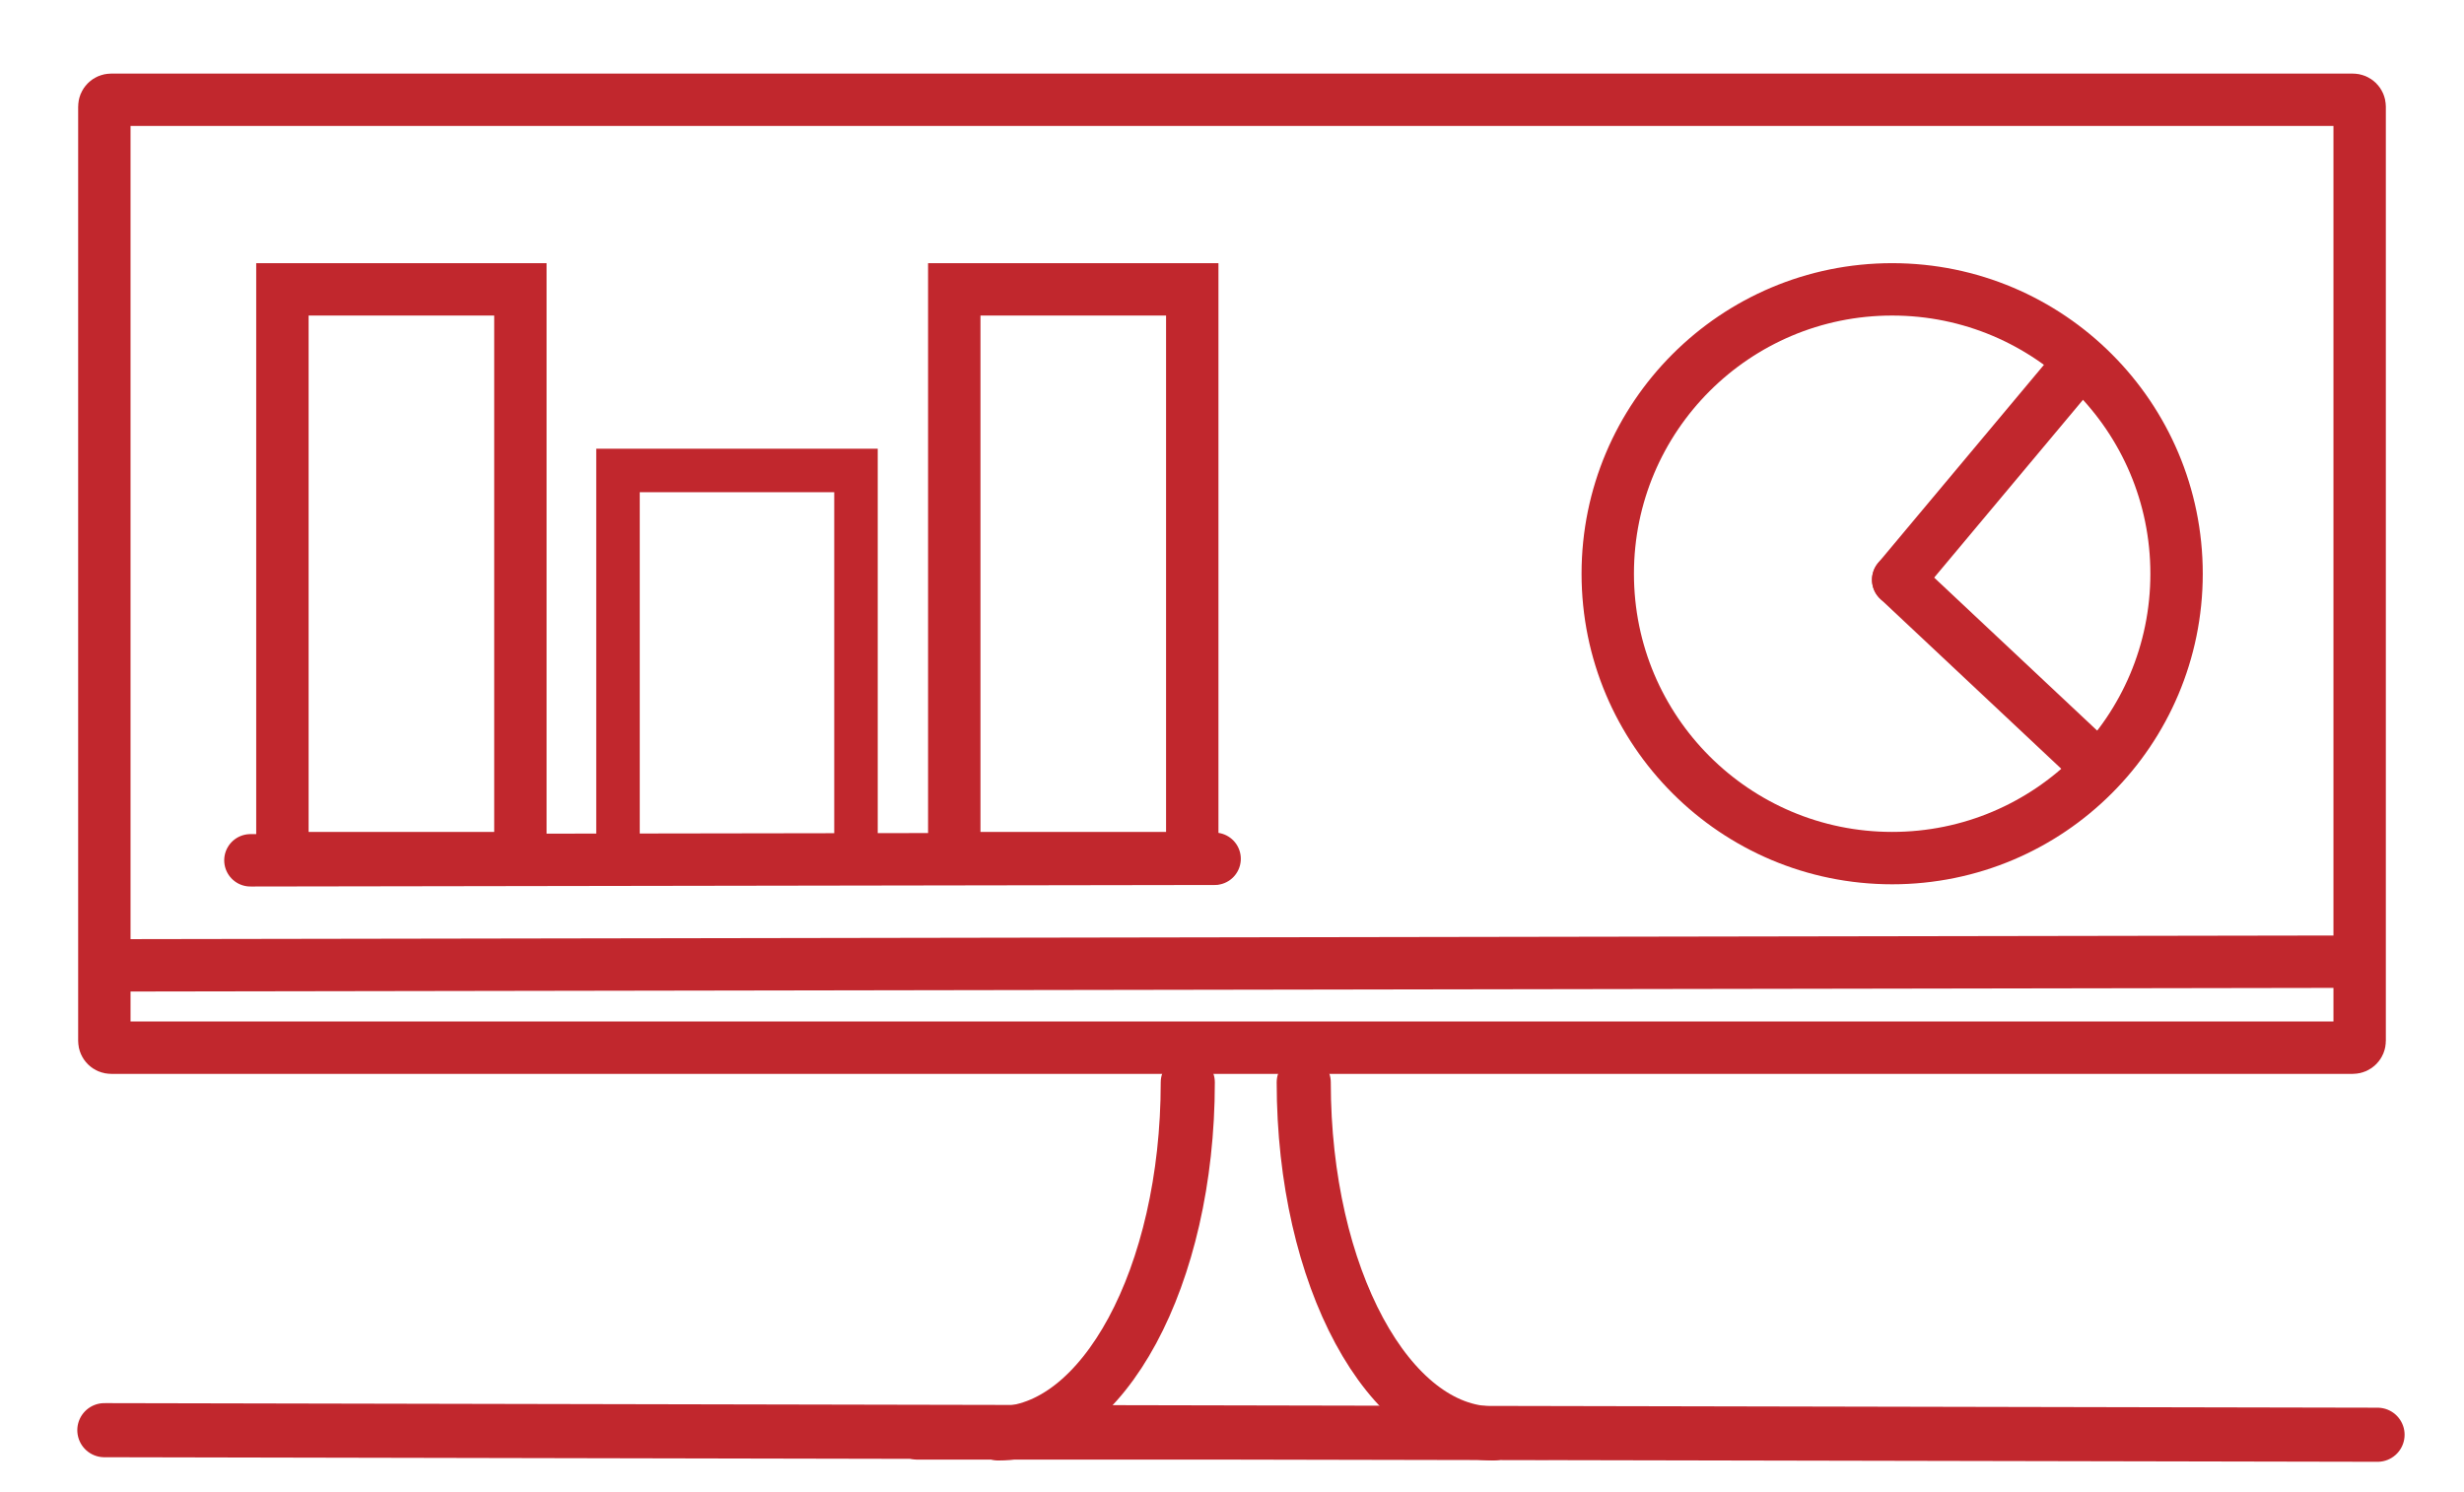
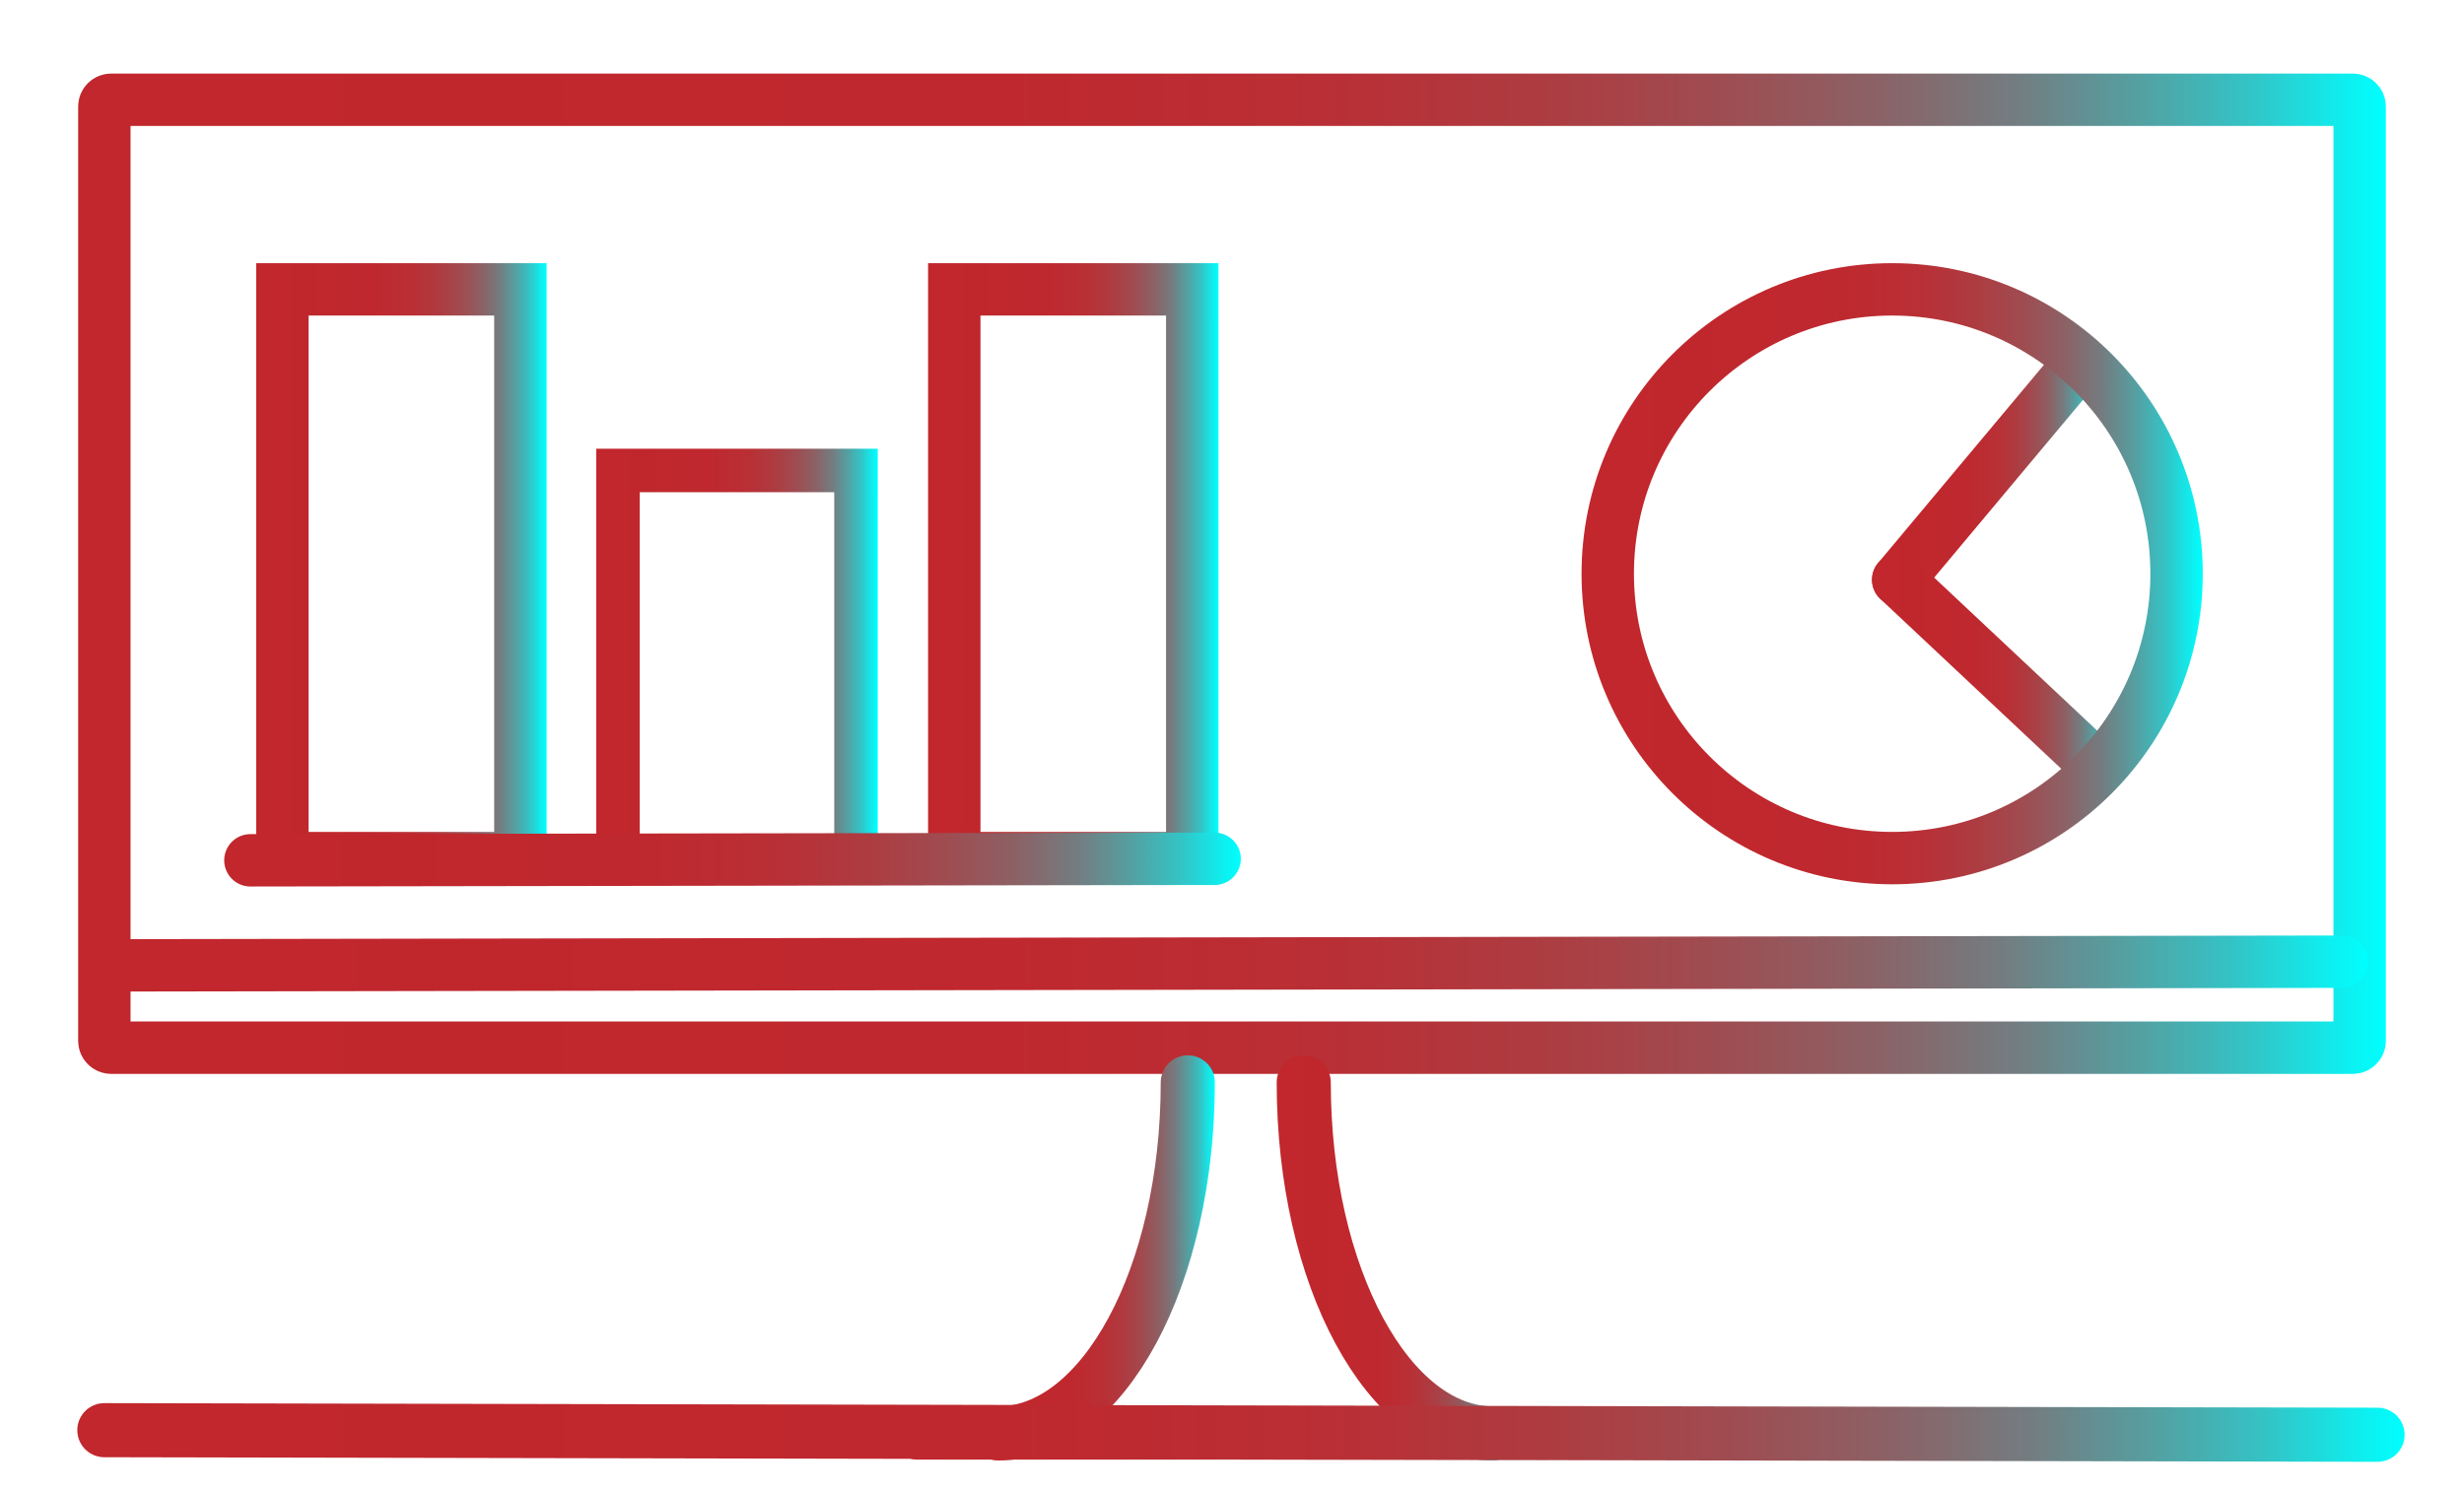
- <svg xmlns="http://www.w3.org/2000/svg" id="Layer_8" data-name="Layer 8" viewBox="0 0 1881.22 1139.03">
-   <rect x="79.67" y="76.19" width="1721.88" height="723.8" rx="5.19" ry="5.19" fill="none" stroke="#c1272d" stroke-miterlimit="10" stroke-width="40" />
-   <circle cx="1444.63" cy="438.09" r="217.14" fill="none" stroke="#c1272d" stroke-miterlimit="10" stroke-width="40" />
-   <line x1="1583.78" y1="281.94" x2="1449.24" y2="442.7" fill="none" stroke="#c1272d" stroke-linecap="round" stroke-miterlimit="10" stroke-width="40" />
-   <line x1="1449.24" y1="442.7" x2="1599.29" y2="583.57" fill="none" stroke="#c1272d" stroke-linecap="round" stroke-miterlimit="10" stroke-width="40" />
-   <rect x="215.61" y="220.95" width="181.7" height="434.28" fill="none" stroke="#c1272d" stroke-linecap="round" stroke-miterlimit="10" stroke-width="40" />
-   <rect x="728.57" y="220.95" width="181.7" height="434.28" fill="none" stroke="#c1272d" stroke-linecap="round" stroke-miterlimit="10" stroke-width="40" />
-   <rect x="471.83" y="359.24" width="181.7" height="299.27" fill="none" stroke="#c1272d" stroke-linecap="round" stroke-miterlimit="10" stroke-width="33.21" />
-   <line x1="191.18" y1="656.92" x2="927.34" y2="655.76" fill="none" stroke="#c1272d" stroke-linecap="round" stroke-miterlimit="10" stroke-width="40" />
-   <line x1="92.92" y1="737.12" x2="1787.9" y2="734.33" fill="none" stroke="#c1272d" stroke-linecap="round" stroke-miterlimit="10" stroke-width="40" />
+ <svg xmlns="http://www.w3.org/2000/svg" xmlns:xlink="http://www.w3.org/1999/xlink" id="BI" viewBox="0 0 1881.22 1139.03">
+   <defs>
+     <linearGradient id="linear-gradient" x1="1429.24" y1="362.32" x2="1603.78" y2="362.32" gradientUnits="userSpaceOnUse">
+       <stop offset=".02" stop-color="#c1272d" />
+       <stop offset=".4" stop-color="#bf282e" />
+       <stop offset=".54" stop-color="#b92f35" />
+       <stop offset=".63" stop-color="#ae3b40" />
+       <stop offset=".71" stop-color="#9f4c51" />
+       <stop offset=".78" stop-color="#8b6266" />
+       <stop offset=".84" stop-color="#737d81" />
+       <stop offset=".89" stop-color="#569ea0" />
+       <stop offset=".94" stop-color="#34c3c5" />
+       <stop offset=".98" stop-color="#10eced" />
+       <stop offset="1" stop-color="aqua" />
+     </linearGradient>
+     <linearGradient id="linear-gradient-2" y1="513.13" x2="1619.29" y2="513.13" xlink:href="#linear-gradient" />
+     <linearGradient id="linear-gradient-3" x1="59.67" y1="438.09" x2="1821.55" y2="438.09" xlink:href="#linear-gradient" />
+     <linearGradient id="linear-gradient-4" x1="1207.49" y1="438.09" x2="1681.77" y2="438.09" xlink:href="#linear-gradient" />
+     <linearGradient id="linear-gradient-5" x1="195.61" y1="438.09" x2="417.32" y2="438.09" xlink:href="#linear-gradient" />
+     <linearGradient id="linear-gradient-6" x1="708.57" y1="438.09" x2="930.27" y2="438.09" xlink:href="#linear-gradient" />
+     <linearGradient id="linear-gradient-7" x1="455.22" y1="508.88" x2="670.13" y2="508.88" xlink:href="#linear-gradient" />
+     <linearGradient id="linear-gradient-8" x1="171.18" y1="656.34" x2="947.34" y2="656.34" xlink:href="#linear-gradient" />
+     <linearGradient id="linear-gradient-9" x1="72.92" y1="735.73" x2="1807.9" y2="735.73" xlink:href="#linear-gradient" />
+     <linearGradient id="linear-gradient-10" x1="741.49" y1="960.52" x2="927.51" y2="960.52" xlink:href="#linear-gradient" />
+     <linearGradient id="linear-gradient-11" x1="680.47" y1="1094.55" x2="1200.76" y2="1094.55" xlink:href="#linear-gradient" />
+     <linearGradient id="linear-gradient-12" x1="974.73" y1="960.52" x2="1160.74" y2="960.52" xlink:href="#linear-gradient" />
+     <linearGradient id="linear-gradient-13" x1="59.02" y1="1093.81" x2="1835.87" y2="1093.81" xlink:href="#linear-gradient" />
+   </defs>
+   <line x1="1583.78" y1="281.94" x2="1449.24" y2="442.7" fill="none" stroke="url(#linear-gradient)" stroke-linecap="round" stroke-miterlimit="10" stroke-width="40" />
+   <line x1="1449.24" y1="442.7" x2="1599.29" y2="583.57" fill="none" stroke="url(#linear-gradient-2)" stroke-linecap="round" stroke-miterlimit="10" stroke-width="40" />
+   <rect x="79.67" y="76.19" width="1721.88" height="723.8" rx="5.19" ry="5.19" fill="none" stroke="url(#linear-gradient-3)" stroke-miterlimit="10" stroke-width="40" />
+   <circle cx="1444.63" cy="438.09" r="217.14" fill="none" stroke="url(#linear-gradient-4)" stroke-miterlimit="10" stroke-width="40" />
+   <rect x="215.61" y="220.95" width="181.7" height="434.28" fill="none" stroke="url(#linear-gradient-5)" stroke-linecap="round" stroke-miterlimit="10" stroke-width="40" />
+   <rect x="728.57" y="220.95" width="181.7" height="434.28" fill="none" stroke="url(#linear-gradient-6)" stroke-linecap="round" stroke-miterlimit="10" stroke-width="40" />
+   <rect x="471.83" y="359.24" width="181.7" height="299.27" fill="none" stroke="url(#linear-gradient-7)" stroke-linecap="round" stroke-miterlimit="10" stroke-width="33.21" />
+   <line x1="191.18" y1="656.92" x2="927.34" y2="655.76" fill="none" stroke="url(#linear-gradient-8)" stroke-linecap="round" stroke-miterlimit="10" stroke-width="40" />
+   <line x1="92.92" y1="737.12" x2="1787.9" y2="734.33" fill="none" stroke="url(#linear-gradient-9)" stroke-linecap="round" stroke-miterlimit="10" stroke-width="40" />
  <g>
-     <path d="M906.85,826.48c0,148.17-64.72,268.07-144.7,268.07" fill="none" stroke="#c1272d" stroke-linecap="round" stroke-miterlimit="10" stroke-width="41.31" />
-     <line x1="700.47" y1="1094.55" x2="1180.76" y2="1094.55" fill="none" stroke="#c1272d" stroke-linecap="round" stroke-miterlimit="10" stroke-width="40" />
-     <path d="M995.38,826.48c0,148.17,64.72,268.07,144.7,268.07" fill="none" stroke="#c1272d" stroke-linecap="round" stroke-miterlimit="10" stroke-width="41.31" />
+     <path d="M906.85,826.48c0,148.17-64.72,268.07-144.7,268.07" fill="none" stroke="url(#linear-gradient-10)" stroke-linecap="round" stroke-miterlimit="10" stroke-width="41.31" />
+     <line x1="700.47" y1="1094.55" x2="1180.76" y2="1094.55" fill="none" stroke="url(#linear-gradient-11)" stroke-linecap="round" stroke-miterlimit="10" stroke-width="40" />
+     <path d="M995.38,826.48c0,148.17,64.72,268.07,144.7,268.07" fill="none" stroke="url(#linear-gradient-12)" stroke-linecap="round" stroke-miterlimit="10" stroke-width="41.31" />
  </g>
-   <line x1="79.67" y1="1092.06" x2="1815.21" y2="1095.55" fill="none" stroke="#c1272d" stroke-linecap="round" stroke-miterlimit="10" stroke-width="41.31" />
+   <line x1="79.67" y1="1092.06" x2="1815.21" y2="1095.55" fill="none" stroke="url(#linear-gradient-13)" stroke-linecap="round" stroke-miterlimit="10" stroke-width="41.31" />
</svg>
